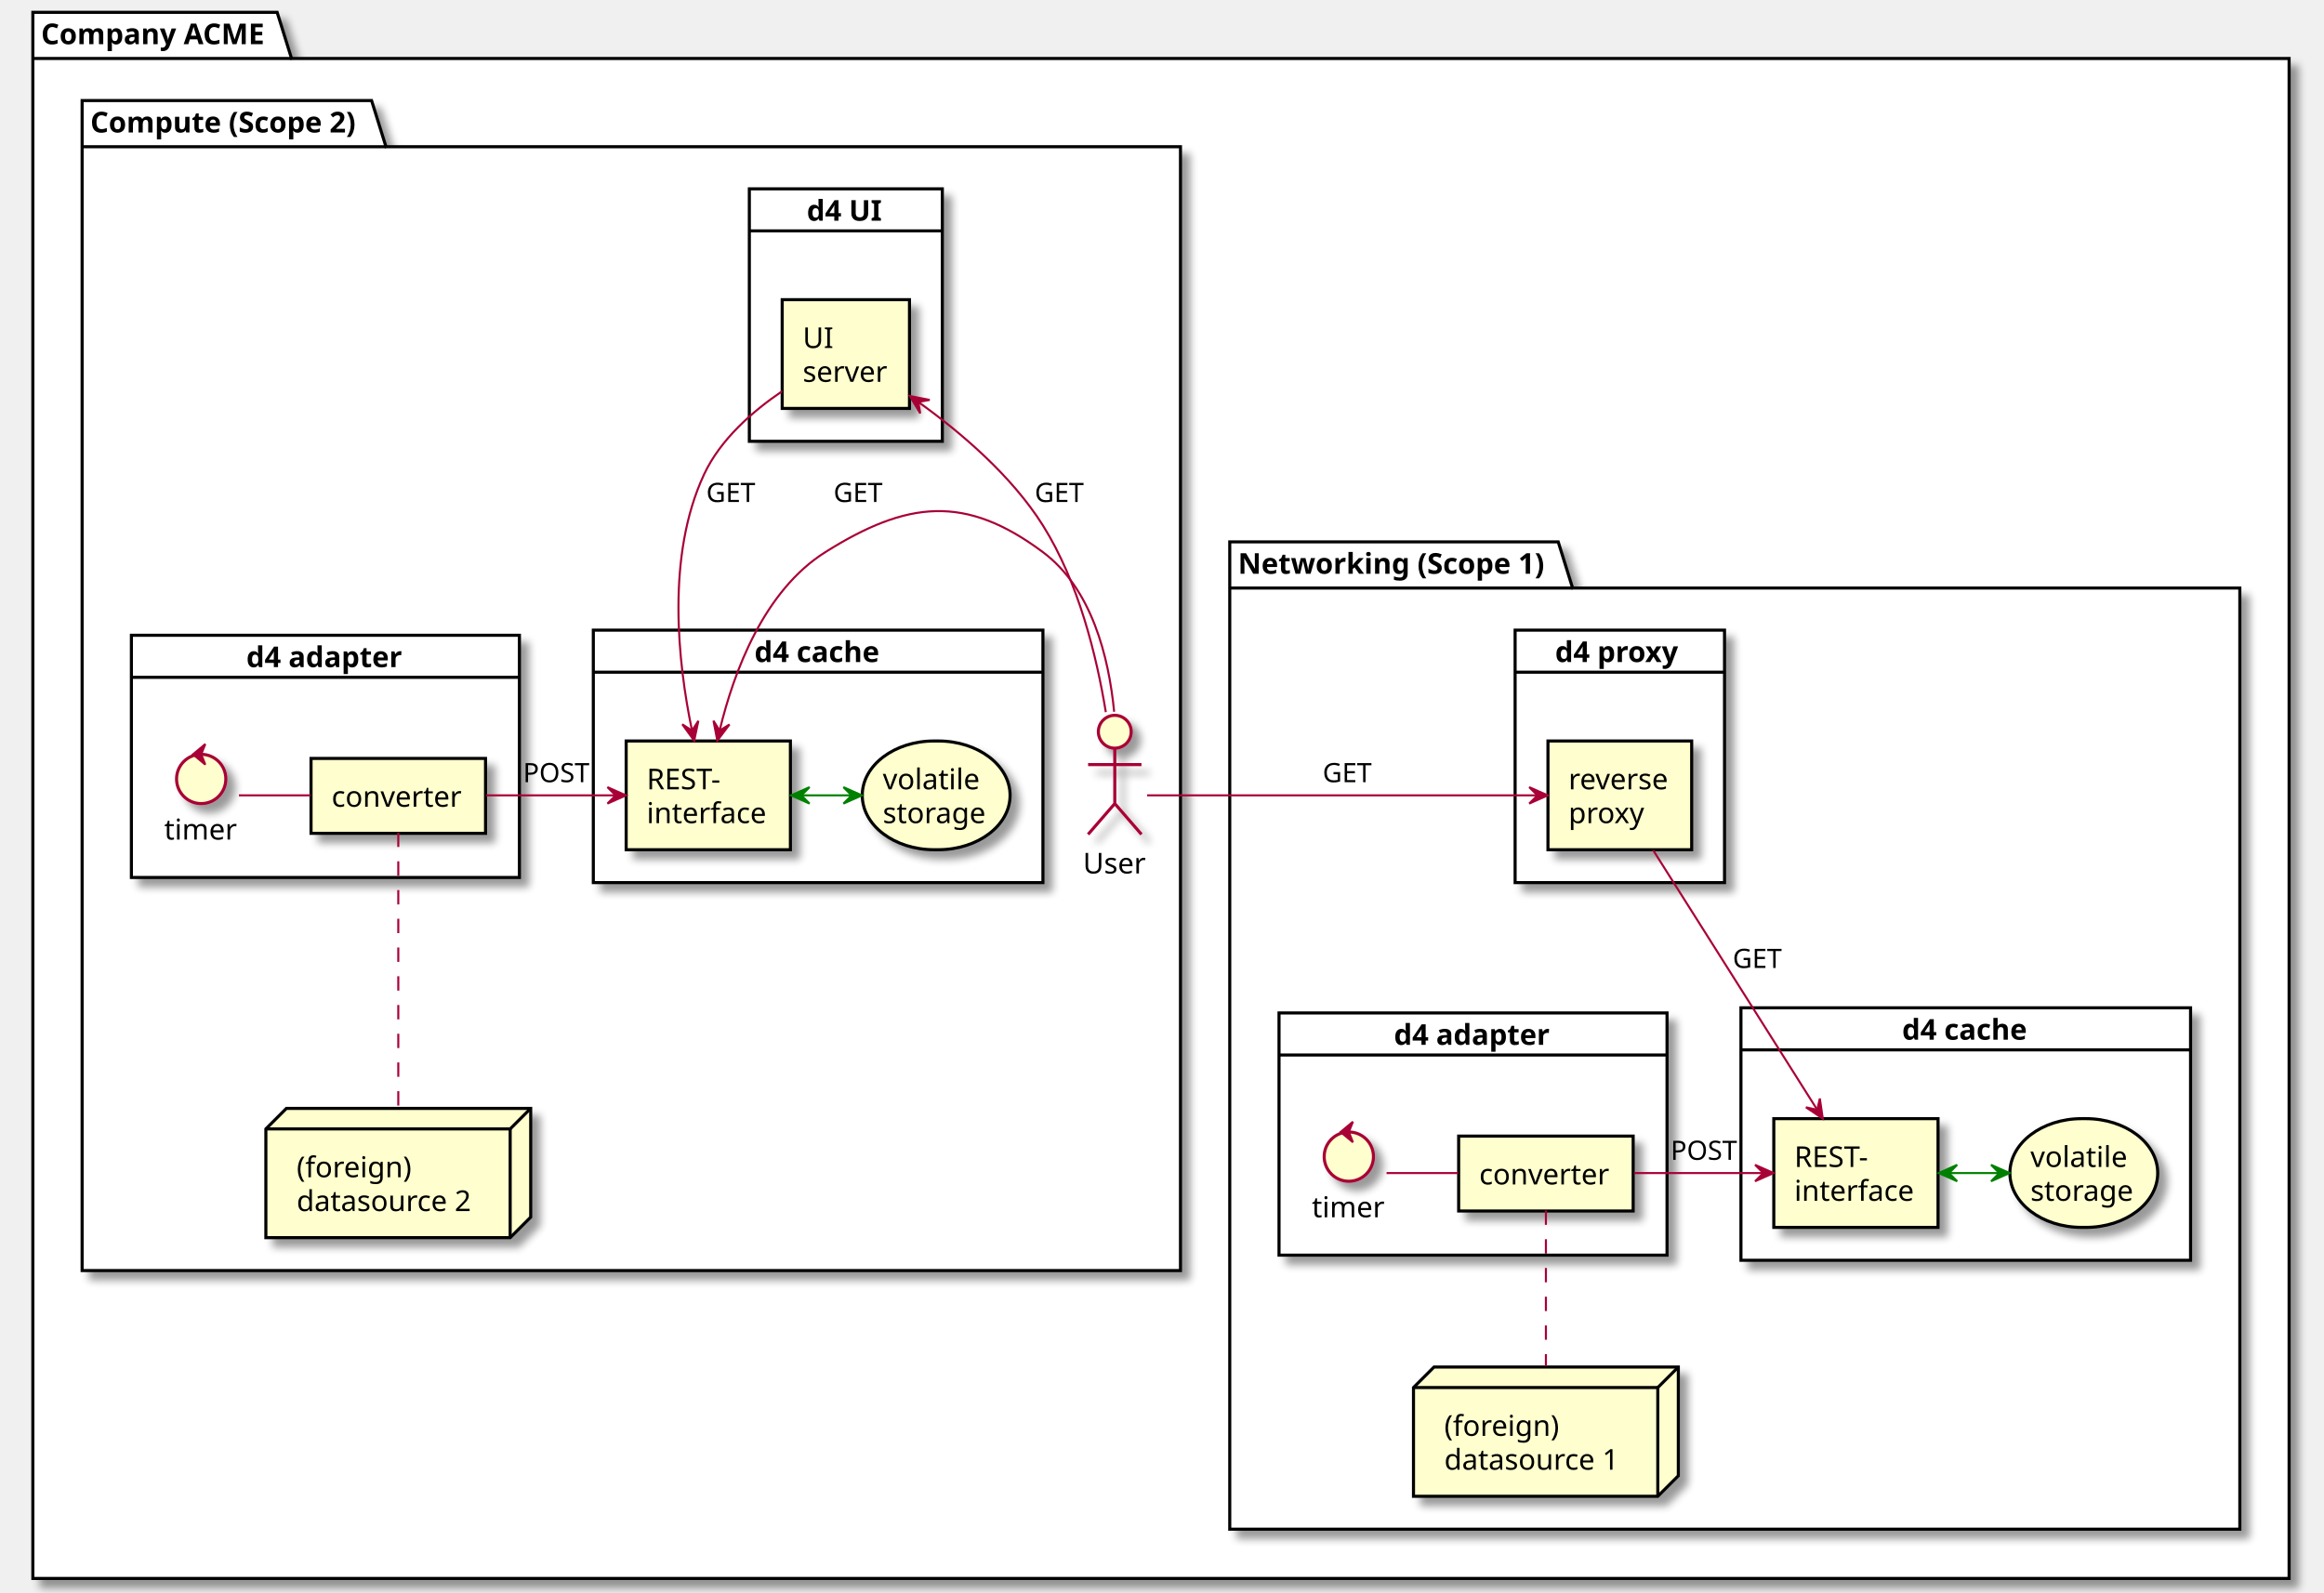
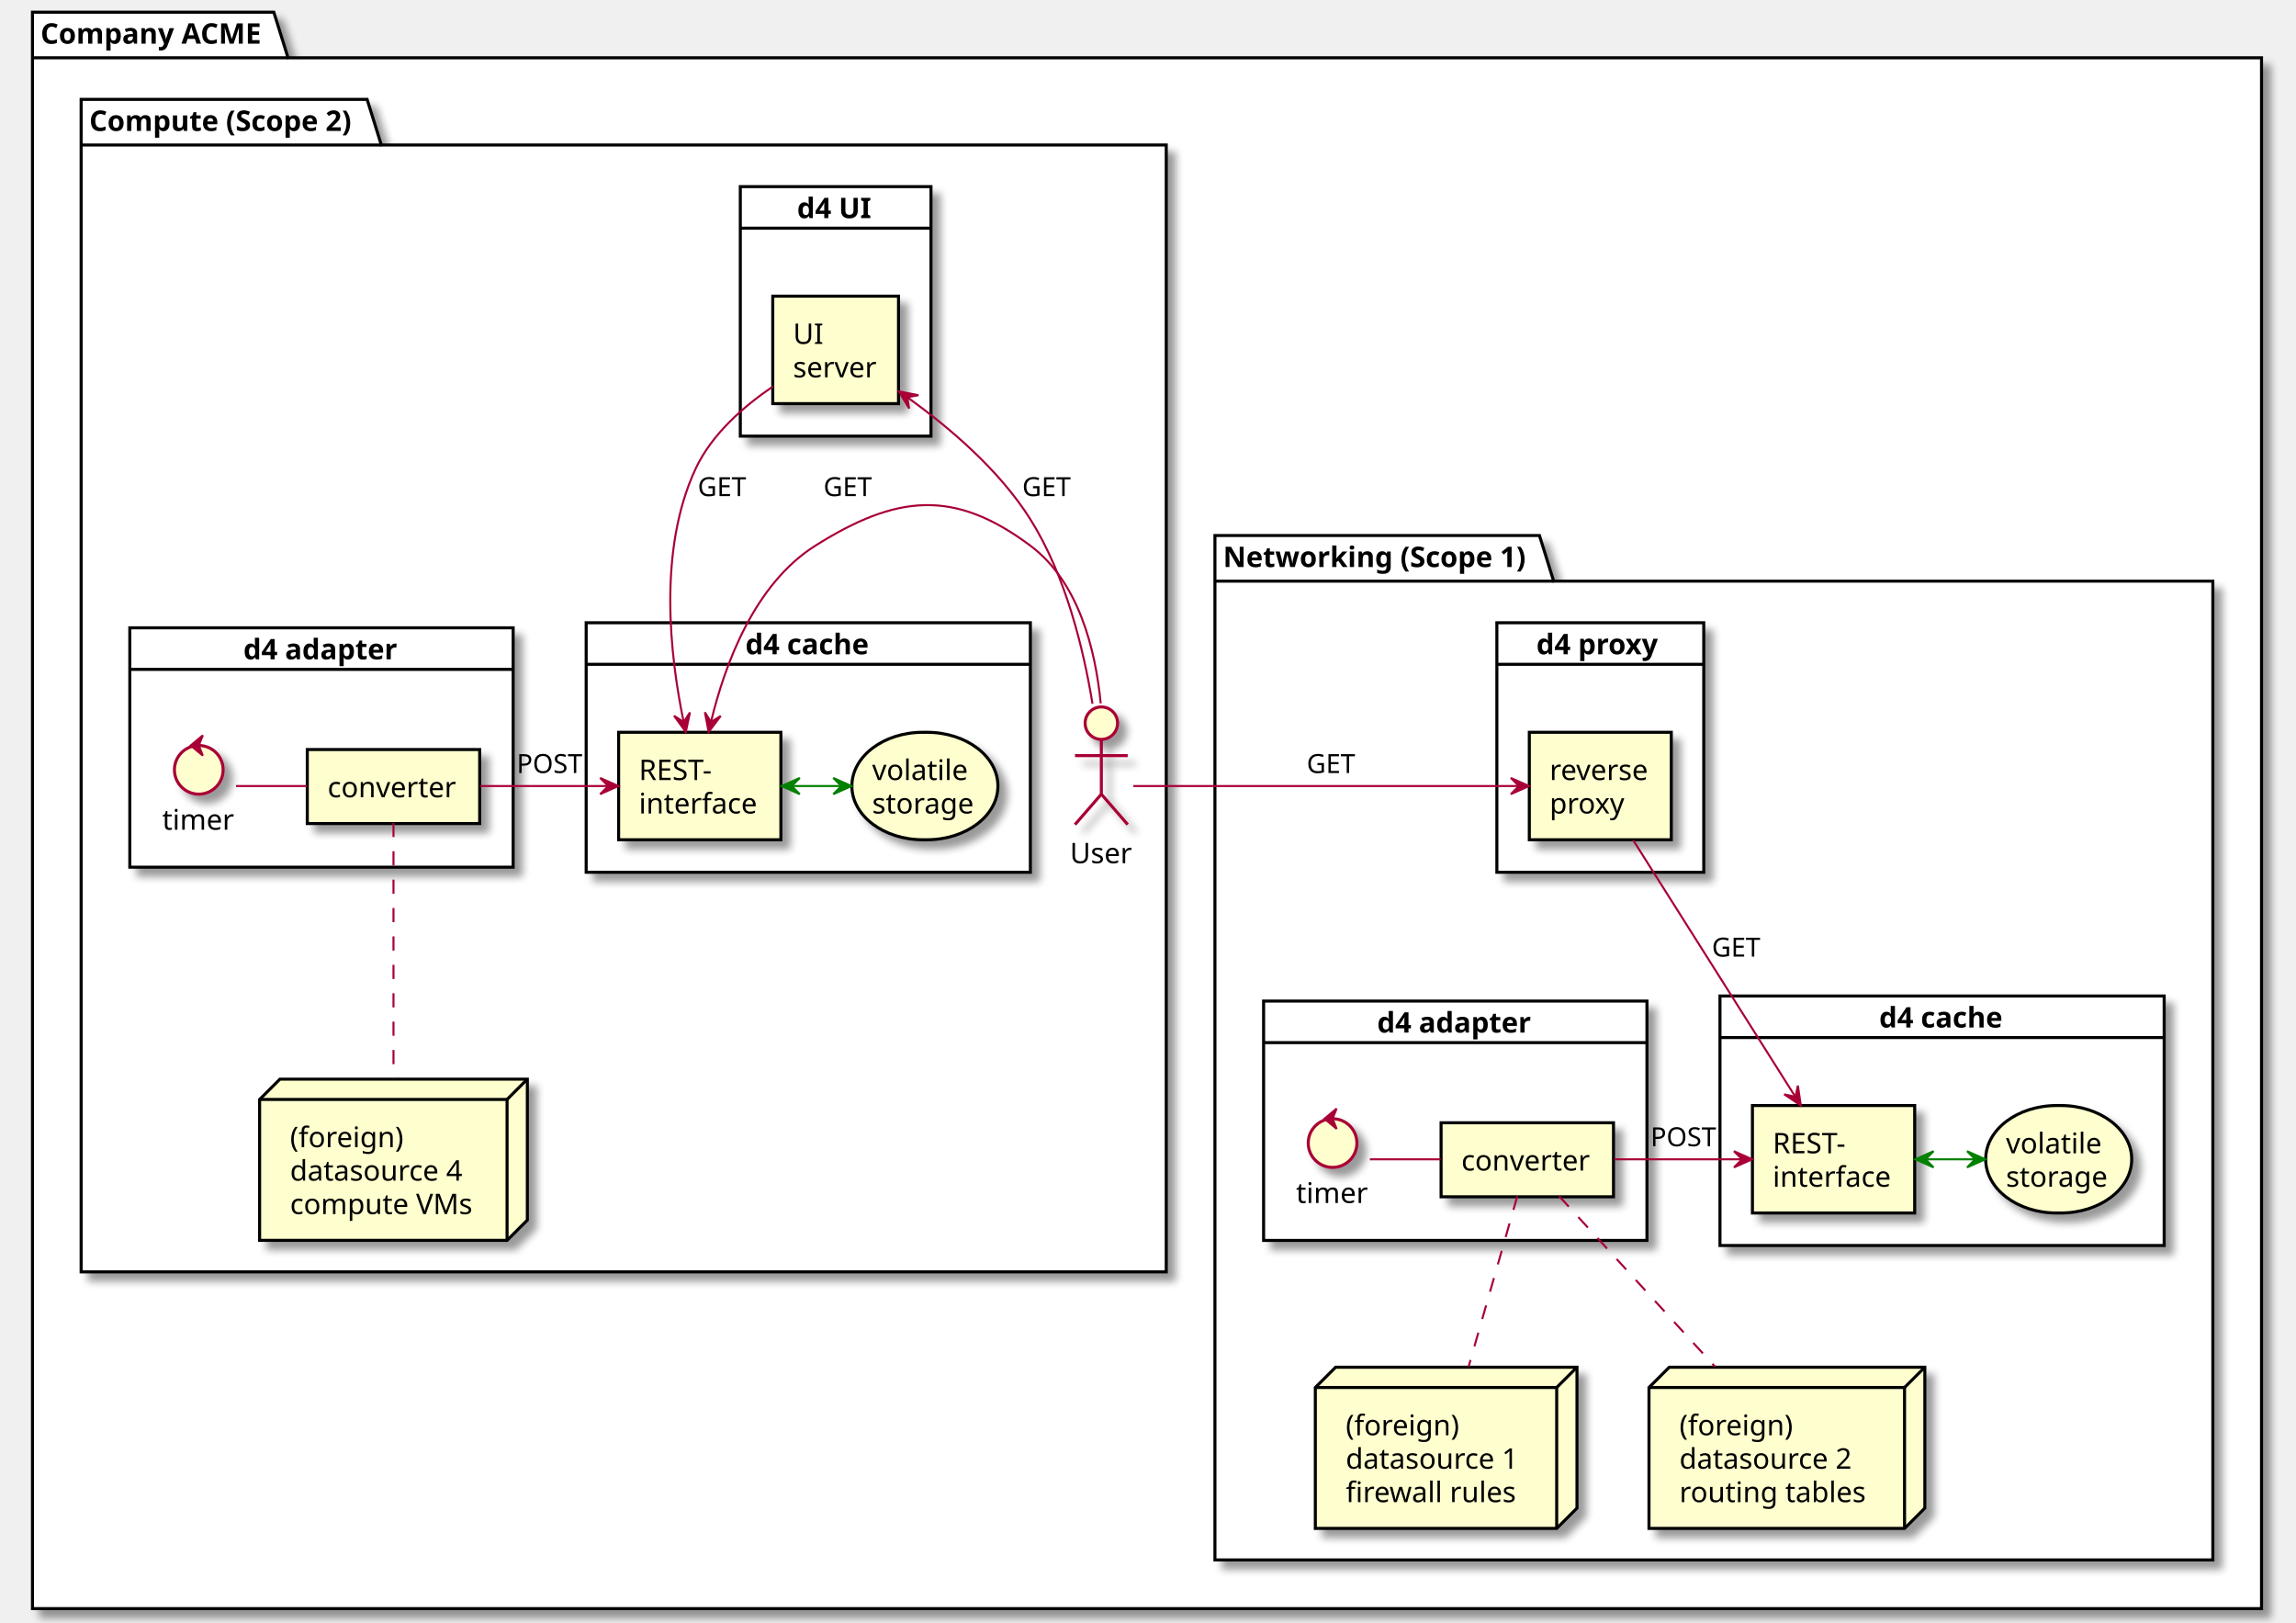
- <svg xmlns="http://www.w3.org/2000/svg" contentScriptType="application/ecmascript" contentStyleType="text/css" height="776px" preserveAspectRatio="none" style="width:1132px;height:776px;background:#FFFFFF;" version="1.1" viewBox="0 0 1132 776" width="1132px" zoomAndPan="magnify">
+ <svg xmlns="http://www.w3.org/2000/svg" contentScriptType="application/ecmascript" contentStyleType="text/css" height="800px" preserveAspectRatio="none" style="width:1132px;height:800px;background:#FFFFFF;" version="1.1" viewBox="0 0 1132 800" width="1132px" zoomAndPan="magnify">
  <defs>
-     <filter height="300%" id="f6fbehudmadgp" width="300%" x="-1" y="-1">
+     <filter height="300%" id="f53f934w2cc6v" width="300%" x="-1" y="-1">
      <feGaussianBlur result="blurOut" stdDeviation="2.0" />
      <feColorMatrix in="blurOut" result="blurOut2" type="matrix" values="0 0 0 0 0 0 0 0 0 0 0 0 0 0 0 0 0 0 .4 0" />
      <feOffset dx="4.0" dy="4.0" in="blurOut2" result="blurOut3" />
      <feBlend in="SourceGraphic" in2="blurOut3" mode="normal" />
    </filter>
  </defs>
  <g>
-     <polygon fill="#FFFFFF" filter="url(#f6fbehudmadgp)" points="16,6,135,6,142,28.488,1115,28.488,1115,769,16,769,16,6" style="stroke:#000000;stroke-width:1.5;" />
+     <polygon fill="#FFFFFF" filter="url(#f53f934w2cc6v)" points="16,6,135,6,142,28.488,1115,28.488,1115,793,16,793,16,6" style="stroke:#000000;stroke-width:1.5;" />
    <line style="stroke:#000000;stroke-width:1.5;" x1="16" x2="142" y1="28.488" y2="28.488" />
    <text fill="#000000" font-family="sans-serif" font-size="14" font-weight="bold" lengthAdjust="spacing" textLength="113" x="20" y="21.535">Company ACME</text>
-     <polygon fill="#FFFFFF" filter="url(#f6fbehudmadgp)" points="599,264,759,264,766,286.488,1091,286.488,1091,745,599,745,599,264" style="stroke:#000000;stroke-width:1.5;" />
+     <polygon fill="#FFFFFF" filter="url(#f53f934w2cc6v)" points="599,264,759,264,766,286.488,1091,286.488,1091,769,599,769,599,264" style="stroke:#000000;stroke-width:1.5;" />
    <line style="stroke:#000000;stroke-width:1.5;" x1="599" x2="766" y1="286.488" y2="286.488" />
    <text fill="#000000" font-family="sans-serif" font-size="14" font-weight="bold" lengthAdjust="spacing" textLength="154" x="603" y="279.535">Networking (Scope 1)</text>
-     <rect fill="#FFFFFF" filter="url(#f6fbehudmadgp)" height="123" style="stroke:#000000;stroke-width:1.5;" width="102" x="738" y="307" />
+     <rect fill="#FFFFFF" filter="url(#f53f934w2cc6v)" height="123" style="stroke:#000000;stroke-width:1.5;" width="102" x="738" y="307" />
    <line style="stroke:#000000;stroke-width:1.5;" x1="738" x2="840" y1="327.488" y2="327.488" />
    <text fill="#000000" font-family="sans-serif" font-size="14" font-weight="bold" lengthAdjust="spacing" textLength="63" x="757.5" y="322.535">d4 proxy</text>
-     <rect fill="#FFFFFF" filter="url(#f6fbehudmadgp)" height="123" style="stroke:#000000;stroke-width:1.5;" width="219" x="848" y="491" />
+     <rect fill="#FFFFFF" filter="url(#f53f934w2cc6v)" height="123" style="stroke:#000000;stroke-width:1.5;" width="219" x="848" y="491" />
    <line style="stroke:#000000;stroke-width:1.5;" x1="848" x2="1067" y1="511.488" y2="511.488" />
    <text fill="#000000" font-family="sans-serif" font-size="14" font-weight="bold" lengthAdjust="spacing" textLength="62" x="926.5" y="506.535">d4 cache</text>
-     <rect fill="#FFFFFF" filter="url(#f6fbehudmadgp)" height="118" style="stroke:#000000;stroke-width:1.5;" width="189" x="623" y="493.5" />
+     <rect fill="#FFFFFF" filter="url(#f53f934w2cc6v)" height="118" style="stroke:#000000;stroke-width:1.5;" width="189" x="623" y="493.5" />
    <line style="stroke:#000000;stroke-width:1.5;" x1="623" x2="812" y1="513.988" y2="513.988" />
    <text fill="#000000" font-family="sans-serif" font-size="14" font-weight="bold" lengthAdjust="spacing" textLength="77" x="679" y="509.035">d4 adapter</text>
-     <polygon fill="#FFFFFF" filter="url(#f6fbehudmadgp)" points="40,49,181,49,188,71.488,575,71.488,575,619,40,619,40,49" style="stroke:#000000;stroke-width:1.5;" />
+     <polygon fill="#FFFFFF" filter="url(#f53f934w2cc6v)" points="40,49,181,49,188,71.488,575,71.488,575,627,40,627,40,49" style="stroke:#000000;stroke-width:1.5;" />
    <line style="stroke:#000000;stroke-width:1.5;" x1="40" x2="188" y1="71.488" y2="71.488" />
    <text fill="#000000" font-family="sans-serif" font-size="14" font-weight="bold" lengthAdjust="spacing" textLength="135" x="44" y="64.535">Compute (Scope 2)</text>
-     <rect fill="#FFFFFF" filter="url(#f6fbehudmadgp)" height="123" style="stroke:#000000;stroke-width:1.5;" width="219" x="289" y="307" />
+     <rect fill="#FFFFFF" filter="url(#f53f934w2cc6v)" height="123" style="stroke:#000000;stroke-width:1.5;" width="219" x="289" y="307" />
    <line style="stroke:#000000;stroke-width:1.5;" x1="289" x2="508" y1="327.488" y2="327.488" />
    <text fill="#000000" font-family="sans-serif" font-size="14" font-weight="bold" lengthAdjust="spacing" textLength="62" x="367.5" y="322.535">d4 cache</text>
-     <rect fill="#FFFFFF" filter="url(#f6fbehudmadgp)" height="123" style="stroke:#000000;stroke-width:1.5;" width="94" x="365" y="92" />
+     <rect fill="#FFFFFF" filter="url(#f53f934w2cc6v)" height="123" style="stroke:#000000;stroke-width:1.5;" width="94" x="365" y="92" />
    <line style="stroke:#000000;stroke-width:1.5;" x1="365" x2="459" y1="112.488" y2="112.488" />
    <text fill="#000000" font-family="sans-serif" font-size="14" font-weight="bold" lengthAdjust="spacing" textLength="38" x="393" y="107.535">d4 UI</text>
-     <rect fill="#FFFFFF" filter="url(#f6fbehudmadgp)" height="118" style="stroke:#000000;stroke-width:1.5;" width="189" x="64" y="309.5" />
+     <rect fill="#FFFFFF" filter="url(#f53f934w2cc6v)" height="118" style="stroke:#000000;stroke-width:1.5;" width="189" x="64" y="309.5" />
    <line style="stroke:#000000;stroke-width:1.5;" x1="64" x2="253" y1="329.988" y2="329.988" />
    <text fill="#000000" font-family="sans-serif" font-size="14" font-weight="bold" lengthAdjust="spacing" textLength="77" x="120" y="325.035">d4 adapter</text>
-     <polygon fill="#FEFECE" filter="url(#f6fbehudmadgp)" points="688.5,676,698.5,666,817.5,666,817.5,718.977,807.5,728.977,688.5,728.977,688.5,676" style="stroke:#000000;stroke-width:1.5;" />
-     <line style="stroke:#000000;stroke-width:1.5;" x1="807.5" x2="817.5" y1="676" y2="666" />
-     <line style="stroke:#000000;stroke-width:1.5;" x1="688.5" x2="807.5" y1="676" y2="676" />
-     <line style="stroke:#000000;stroke-width:1.5;" x1="807.5" x2="807.5" y1="676" y2="728.977" />
-     <text fill="#000000" font-family="sans-serif" font-size="14" lengthAdjust="spacing" textLength="60" x="703.5" y="699.535">(foreign)</text>
-     <text fill="#000000" font-family="sans-serif" font-size="14" lengthAdjust="spacing" textLength="89" x="703.5" y="716.023">datasource 1</text>
-     <rect fill="#FEFECE" filter="url(#f6fbehudmadgp)" height="52.977" style="stroke:#000000;stroke-width:1.5;" width="70" x="754" y="361" />
+     <polygon fill="#FEFECE" filter="url(#f53f934w2cc6v)" points="648.5,684,658.5,674,777.5,674,777.5,743.465,767.5,753.465,648.5,753.465,648.5,684" style="stroke:#000000;stroke-width:1.5;" />
+     <line style="stroke:#000000;stroke-width:1.5;" x1="767.5" x2="777.5" y1="684" y2="674" />
+     <line style="stroke:#000000;stroke-width:1.5;" x1="648.5" x2="767.5" y1="684" y2="684" />
+     <line style="stroke:#000000;stroke-width:1.5;" x1="767.5" x2="767.5" y1="684" y2="753.465" />
+     <text fill="#000000" font-family="sans-serif" font-size="14" lengthAdjust="spacing" textLength="60" x="663.5" y="707.535">(foreign)</text>
+     <text fill="#000000" font-family="sans-serif" font-size="14" lengthAdjust="spacing" textLength="89" x="663.5" y="724.023">datasource 1</text>
+     <text fill="#000000" font-family="sans-serif" font-size="14" lengthAdjust="spacing" textLength="88" x="663.5" y="740.512">firewall rules</text>
+     <polygon fill="#FEFECE" filter="url(#f53f934w2cc6v)" points="813,684,823,674,949,674,949,743.465,939,753.465,813,753.465,813,684" style="stroke:#000000;stroke-width:1.5;" />
+     <line style="stroke:#000000;stroke-width:1.5;" x1="939" x2="949" y1="684" y2="674" />
+     <line style="stroke:#000000;stroke-width:1.5;" x1="813" x2="939" y1="684" y2="684" />
+     <line style="stroke:#000000;stroke-width:1.5;" x1="939" x2="939" y1="684" y2="753.465" />
+     <text fill="#000000" font-family="sans-serif" font-size="14" lengthAdjust="spacing" textLength="60" x="828" y="707.535">(foreign)</text>
+     <text fill="#000000" font-family="sans-serif" font-size="14" lengthAdjust="spacing" textLength="89" x="828" y="724.023">datasource 2</text>
+     <text fill="#000000" font-family="sans-serif" font-size="14" lengthAdjust="spacing" textLength="96" x="828" y="740.512">routing tables</text>
+     <rect fill="#FEFECE" filter="url(#f53f934w2cc6v)" height="52.977" style="stroke:#000000;stroke-width:1.5;" width="70" x="754" y="361" />
    <text fill="#000000" font-family="sans-serif" font-size="14" lengthAdjust="spacing" textLength="50" x="764" y="384.535">reverse</text>
    <text fill="#000000" font-family="sans-serif" font-size="14" lengthAdjust="spacing" textLength="40" x="764" y="401.023">proxy</text>
-     <rect fill="#FEFECE" filter="url(#f6fbehudmadgp)" height="52.977" style="stroke:#000000;stroke-width:1.5;" width="80" x="864" y="545" />
+     <rect fill="#FEFECE" filter="url(#f53f934w2cc6v)" height="52.977" style="stroke:#000000;stroke-width:1.5;" width="80" x="864" y="545" />
    <text fill="#000000" font-family="sans-serif" font-size="14" lengthAdjust="spacing" textLength="42" x="874" y="568.535">REST-</text>
    <text fill="#000000" font-family="sans-serif" font-size="14" lengthAdjust="spacing" textLength="60" x="874" y="585.023">interface</text>
-     <rect fill="#FEFECE" filter="url(#f6fbehudmadgp)" height="52.977" rx="35" ry="35" style="stroke:#000000;stroke-width:1.5;" width="72" x="979" y="545" />
+     <rect fill="#FEFECE" filter="url(#f53f934w2cc6v)" height="52.977" rx="35" ry="35" style="stroke:#000000;stroke-width:1.5;" width="72" x="979" y="545" />
    <text fill="#000000" font-family="sans-serif" font-size="14" lengthAdjust="spacing" textLength="49" x="989" y="568.535">volatile</text>
    <text fill="#000000" font-family="sans-serif" font-size="14" lengthAdjust="spacing" textLength="52" x="989" y="585.023">storage</text>
-     <ellipse cx="657" cy="563.5" fill="#FEFECE" filter="url(#f6fbehudmadgp)" rx="12" ry="12" style="stroke:#A80036;stroke-width:1.5;" />
+     <ellipse cx="657" cy="563.5" fill="#FEFECE" filter="url(#f53f934w2cc6v)" rx="12" ry="12" style="stroke:#A80036;stroke-width:1.5;" />
    <polygon fill="#A80036" points="653,551.5,659,546.5,657,551.5,659,556.5,653,551.5" style="stroke:#A80036;stroke-width:1.0;" />
    <text fill="#000000" font-family="sans-serif" font-size="14" lengthAdjust="spacing" textLength="36" x="639" y="593.035">timer</text>
-     <rect fill="#FEFECE" filter="url(#f6fbehudmadgp)" height="36.488" style="stroke:#000000;stroke-width:1.5;" width="85" x="710.5" y="553.5" />
+     <rect fill="#FEFECE" filter="url(#f53f934w2cc6v)" height="36.488" style="stroke:#000000;stroke-width:1.5;" width="85" x="710.5" y="553.5" />
    <text fill="#000000" font-family="sans-serif" font-size="14" lengthAdjust="spacing" textLength="65" x="720.5" y="577.035">converter</text>
-     <polygon fill="#FEFECE" filter="url(#f6fbehudmadgp)" points="129.5,550,139.5,540,258.5,540,258.5,592.977,248.5,602.977,129.5,602.977,129.5,550" style="stroke:#000000;stroke-width:1.5;" />
-     <line style="stroke:#000000;stroke-width:1.5;" x1="248.5" x2="258.5" y1="550" y2="540" />
-     <line style="stroke:#000000;stroke-width:1.5;" x1="129.5" x2="248.5" y1="550" y2="550" />
-     <line style="stroke:#000000;stroke-width:1.5;" x1="248.5" x2="248.5" y1="550" y2="602.977" />
-     <text fill="#000000" font-family="sans-serif" font-size="14" lengthAdjust="spacing" textLength="60" x="144.5" y="573.535">(foreign)</text>
-     <text fill="#000000" font-family="sans-serif" font-size="14" lengthAdjust="spacing" textLength="89" x="144.5" y="590.023">datasource 2</text>
-     <ellipse cx="543" cy="356.5" fill="#FEFECE" filter="url(#f6fbehudmadgp)" rx="8" ry="8" style="stroke:#A80036;stroke-width:1.5;" />
-     <path d="M543,364.5 L543,391.5 M530,372.5 L556,372.5 M543,391.5 L530,406.5 M543,391.5 L556,406.5 " fill="none" filter="url(#f6fbehudmadgp)" style="stroke:#A80036;stroke-width:1.5;" />
+     <polygon fill="#FEFECE" filter="url(#f53f934w2cc6v)" points="128,542,138,532,260,532,260,601.465,250,611.465,128,611.465,128,542" style="stroke:#000000;stroke-width:1.5;" />
+     <line style="stroke:#000000;stroke-width:1.5;" x1="250" x2="260" y1="542" y2="532" />
+     <line style="stroke:#000000;stroke-width:1.5;" x1="128" x2="250" y1="542" y2="542" />
+     <line style="stroke:#000000;stroke-width:1.5;" x1="250" x2="250" y1="542" y2="611.465" />
+     <text fill="#000000" font-family="sans-serif" font-size="14" lengthAdjust="spacing" textLength="60" x="143" y="565.535">(foreign)</text>
+     <text fill="#000000" font-family="sans-serif" font-size="14" lengthAdjust="spacing" textLength="89" x="143" y="582.023">datasource 4</text>
+     <text fill="#000000" font-family="sans-serif" font-size="14" lengthAdjust="spacing" textLength="92" x="143" y="598.512">compute VMs</text>
+     <ellipse cx="543" cy="356.5" fill="#FEFECE" filter="url(#f53f934w2cc6v)" rx="8" ry="8" style="stroke:#A80036;stroke-width:1.5;" />
+     <path d="M543,364.5 L543,391.5 M530,372.5 L556,372.5 M543,391.5 L530,406.5 M543,391.5 L556,406.5 " fill="none" filter="url(#f53f934w2cc6v)" style="stroke:#A80036;stroke-width:1.5;" />
    <text fill="#000000" font-family="sans-serif" font-size="14" lengthAdjust="spacing" textLength="31" x="527.5" y="425.535">User</text>
-     <rect fill="#FEFECE" filter="url(#f6fbehudmadgp)" height="52.977" style="stroke:#000000;stroke-width:1.5;" width="80" x="305" y="361" />
+     <rect fill="#FEFECE" filter="url(#f53f934w2cc6v)" height="52.977" style="stroke:#000000;stroke-width:1.5;" width="80" x="305" y="361" />
    <text fill="#000000" font-family="sans-serif" font-size="14" lengthAdjust="spacing" textLength="42" x="315" y="384.535">REST-</text>
    <text fill="#000000" font-family="sans-serif" font-size="14" lengthAdjust="spacing" textLength="60" x="315" y="401.023">interface</text>
-     <rect fill="#FEFECE" filter="url(#f6fbehudmadgp)" height="52.977" rx="35" ry="35" style="stroke:#000000;stroke-width:1.5;" width="72" x="420" y="361" />
+     <rect fill="#FEFECE" filter="url(#f53f934w2cc6v)" height="52.977" rx="35" ry="35" style="stroke:#000000;stroke-width:1.5;" width="72" x="420" y="361" />
    <text fill="#000000" font-family="sans-serif" font-size="14" lengthAdjust="spacing" textLength="49" x="430" y="384.535">volatile</text>
    <text fill="#000000" font-family="sans-serif" font-size="14" lengthAdjust="spacing" textLength="52" x="430" y="401.023">storage</text>
-     <rect fill="#FEFECE" filter="url(#f6fbehudmadgp)" height="52.977" style="stroke:#000000;stroke-width:1.5;" width="62" x="381" y="146" />
+     <rect fill="#FEFECE" filter="url(#f53f934w2cc6v)" height="52.977" style="stroke:#000000;stroke-width:1.5;" width="62" x="381" y="146" />
    <text fill="#000000" font-family="sans-serif" font-size="14" lengthAdjust="spacing" textLength="14" x="391" y="169.535">UI</text>
    <text fill="#000000" font-family="sans-serif" font-size="14" lengthAdjust="spacing" textLength="42" x="391" y="186.023">server</text>
-     <ellipse cx="98" cy="379.5" fill="#FEFECE" filter="url(#f6fbehudmadgp)" rx="12" ry="12" style="stroke:#A80036;stroke-width:1.5;" />
+     <ellipse cx="98" cy="379.5" fill="#FEFECE" filter="url(#f53f934w2cc6v)" rx="12" ry="12" style="stroke:#A80036;stroke-width:1.5;" />
    <polygon fill="#A80036" points="94,367.5,100,362.5,98,367.5,100,372.5,94,367.5" style="stroke:#A80036;stroke-width:1.0;" />
    <text fill="#000000" font-family="sans-serif" font-size="14" lengthAdjust="spacing" textLength="36" x="80" y="409.035">timer</text>
-     <rect fill="#FEFECE" filter="url(#f6fbehudmadgp)" height="36.488" style="stroke:#000000;stroke-width:1.5;" width="85" x="151.5" y="369.5" />
+     <rect fill="#FEFECE" filter="url(#f53f934w2cc6v)" height="36.488" style="stroke:#000000;stroke-width:1.5;" width="85" x="151.5" y="369.5" />
    <text fill="#000000" font-family="sans-serif" font-size="14" lengthAdjust="spacing" textLength="65" x="161.5" y="393.035">converter</text>
    <path d="M949.45,571.5 C957.56,571.5 965.67,571.5 973.78,571.5 " fill="none" id="ca_scp1_d4_cache_rest-ca_scp1_d4_cache_store" style="stroke:#008000;stroke-width:1.0;" />
    <polygon fill="#008000" points="978.83,571.5,969.83,567.5,973.83,571.5,969.83,575.5,978.83,571.5" style="stroke:#008000;stroke-width:1.0;" />
    <polygon fill="#008000" points="944.32,571.5,953.32,575.5,949.32,571.5,953.32,567.5,944.32,571.5" style="stroke:#008000;stroke-width:1.0;" />
    <path d="M675.38,571.5 C687,571.5 698.62,571.5 710.25,571.5 " fill="none" id="ca_scp1_d4_adpt_timer-ca_scp1_d4_adpt_conv" style="stroke:#A80036;stroke-width:1.0;" />
-     <path d="M753,589.74 C753,609.31 753,641.6 753,665.56 " fill="none" id="ca_scp1_d4_adpt_conv-ca_scp1_ds1" style="stroke:#A80036;stroke-width:1.0;stroke-dasharray:7.0,7.0;" />
+     <path d="M748.1,589.67 C742.15,610.48 731.95,646.18 724.07,673.75 " fill="none" id="ca_scp1_d4_adpt_conv-ca_scp1_ds1" style="stroke:#A80036;stroke-width:1.0;stroke-dasharray:7.0,7.0;" />
+     <path d="M768.7,589.67 C787.72,610.48 820.36,646.18 845.57,673.75 " fill="none" id="ca_scp1_d4_adpt_conv-ca_scp1_ds2" style="stroke:#A80036;stroke-width:1.0;stroke-dasharray:7.0,7.0;" />
    <path d="M795.87,571.5 C815.48,571.5 838.72,571.5 858.63,571.5 " fill="none" id="ca_scp1_d4_adpt_conv-to-ca_scp1_d4_cache_rest" style="stroke:#A80036;stroke-width:1.0;" />
    <polygon fill="#A80036" points="863.88,571.5,854.88,567.5,858.88,571.5,854.88,575.5,863.88,571.5" style="stroke:#A80036;stroke-width:1.0;" />
    <text fill="#000000" font-family="sans-serif" font-size="13" lengthAdjust="spacing" textLength="32" x="813.75" y="565.068">POST</text>
    <path d="M805.23,414.19 C826.21,447.39 862.67,505.09 884.94,540.33 " fill="none" id="ca_scp1_d4_prxy_conv-to-ca_scp1_d4_cache_rest" style="stroke:#A80036;stroke-width:1.0;" />
    <polygon fill="#A80036" points="887.85,544.94,886.425,535.195,885.179,540.713,879.661,539.468,887.85,544.94" style="stroke:#A80036;stroke-width:1.0;" />
    <text fill="#000000" font-family="sans-serif" font-size="13" lengthAdjust="spacing" textLength="24" x="844" y="471.568">GET</text>
    <path d="M390.45,387.5 C398.56,387.5 406.67,387.5 414.78,387.5 " fill="none" id="ca_scp2_d4_cache_rest-ca_scp2_d4_cache_store" style="stroke:#008000;stroke-width:1.0;" />
    <polygon fill="#008000" points="419.83,387.5,410.83,383.5,414.83,387.5,410.83,391.5,419.83,387.5" style="stroke:#008000;stroke-width:1.0;" />
    <polygon fill="#008000" points="385.32,387.5,394.32,391.5,390.32,387.5,394.32,383.5,385.32,387.5" style="stroke:#008000;stroke-width:1.0;" />
    <path d="M447.49,195.97 C468.01,210.69 492.71,231.69 508,256 C525.36,283.6 534.19,319.7 538.63,346.94 " fill="none" id="ca_scp2_d4_ui_srv-backto-ca_scp2_d4_actor_ui" style="stroke:#A80036;stroke-width:1.0;" />
    <polygon fill="#A80036" points="443.18,192.92,448.224,201.379,447.264,195.804,452.839,194.845,443.18,192.92" style="stroke:#A80036;stroke-width:1.0;" />
    <text fill="#000000" font-family="sans-serif" font-size="13" lengthAdjust="spacing" textLength="24" x="504" y="244.568">GET</text>
    <path d="M350.58,355.69 C357.4,327.47 371.98,287.87 402,269 C441.88,243.93 470.26,240.8 508,269 C531.8,286.79 540.09,320.01 542.69,346.76 " fill="none" id="ca_scp2_d4_cache_rest-backto-ca_scp2_d4_actor_ui" style="stroke:#A80036;stroke-width:1.0;" />
    <polygon fill="#A80036" points="349.4,360.82,355.328,352.955,350.529,355.949,347.534,351.149,349.4,360.82" style="stroke:#A80036;stroke-width:1.0;" />
    <text fill="#000000" font-family="sans-serif" font-size="13" lengthAdjust="spacing" textLength="24" x="406" y="244.568">GET</text>
    <path d="M116.38,387.5 C128,387.5 139.62,387.5 151.25,387.5 " fill="none" id="ca_scp2_d4_adpt_timer-ca_scp2_d4_adpt_conv" style="stroke:#A80036;stroke-width:1.0;" />
-     <path d="M194,405.62 C194,436.33 194,501.15 194,539.73 " fill="none" id="ca_scp2_d4_adpt_conv-ca_scp2_ds2" style="stroke:#A80036;stroke-width:1.0;stroke-dasharray:7.0,7.0;" />
+     <path d="M194,405.62 C194,434.29 194,492.7 194,531.73 " fill="none" id="ca_scp2_d4_adpt_conv-ca_scp2_ds4" style="stroke:#A80036;stroke-width:1.0;stroke-dasharray:7.0,7.0;" />
    <path d="M236.87,387.5 C256.48,387.5 279.72,387.5 299.63,387.5 " fill="none" id="ca_scp2_d4_adpt_conv-to-ca_scp2_d4_cache_rest" style="stroke:#A80036;stroke-width:1.0;" />
    <polygon fill="#A80036" points="304.88,387.5,295.88,383.5,299.88,387.5,295.88,391.5,304.88,387.5" style="stroke:#A80036;stroke-width:1.0;" />
    <text fill="#000000" font-family="sans-serif" font-size="13" lengthAdjust="spacing" textLength="32" x="254.75" y="381.068">POST</text>
    <path d="M380.99,190.59 C366.59,200.36 350.94,214.05 343,231 C324.3,270.92 330.27,323.17 337.04,355.78 " fill="none" id="ca_scp2_d4_ui_srv-to-ca_scp2_d4_cache_rest" style="stroke:#A80036;stroke-width:1.0;" />
    <polygon fill="#A80036" points="338.13,360.84,340.163,351.203,337.086,355.95,332.339,352.873,338.13,360.84" style="stroke:#A80036;stroke-width:1.0;" />
    <text fill="#000000" font-family="sans-serif" font-size="13" lengthAdjust="spacing" textLength="24" x="344" y="244.568">GET</text>
    <path d="M558.76,387.5 C596.57,387.5 693.35,387.5 748.65,387.5 " fill="none" id="ca_scp2_d4_actor_ui-to-ca_scp1_d4_prxy_conv" style="stroke:#A80036;stroke-width:1.0;" />
    <polygon fill="#A80036" points="753.87,387.5,744.87,383.5,748.87,387.5,744.87,391.5,753.87,387.5" style="stroke:#A80036;stroke-width:1.0;" />
    <text fill="#000000" font-family="sans-serif" font-size="13" lengthAdjust="spacing" textLength="24" x="644.25" y="381.068">GET</text>
  </g>
</svg>
